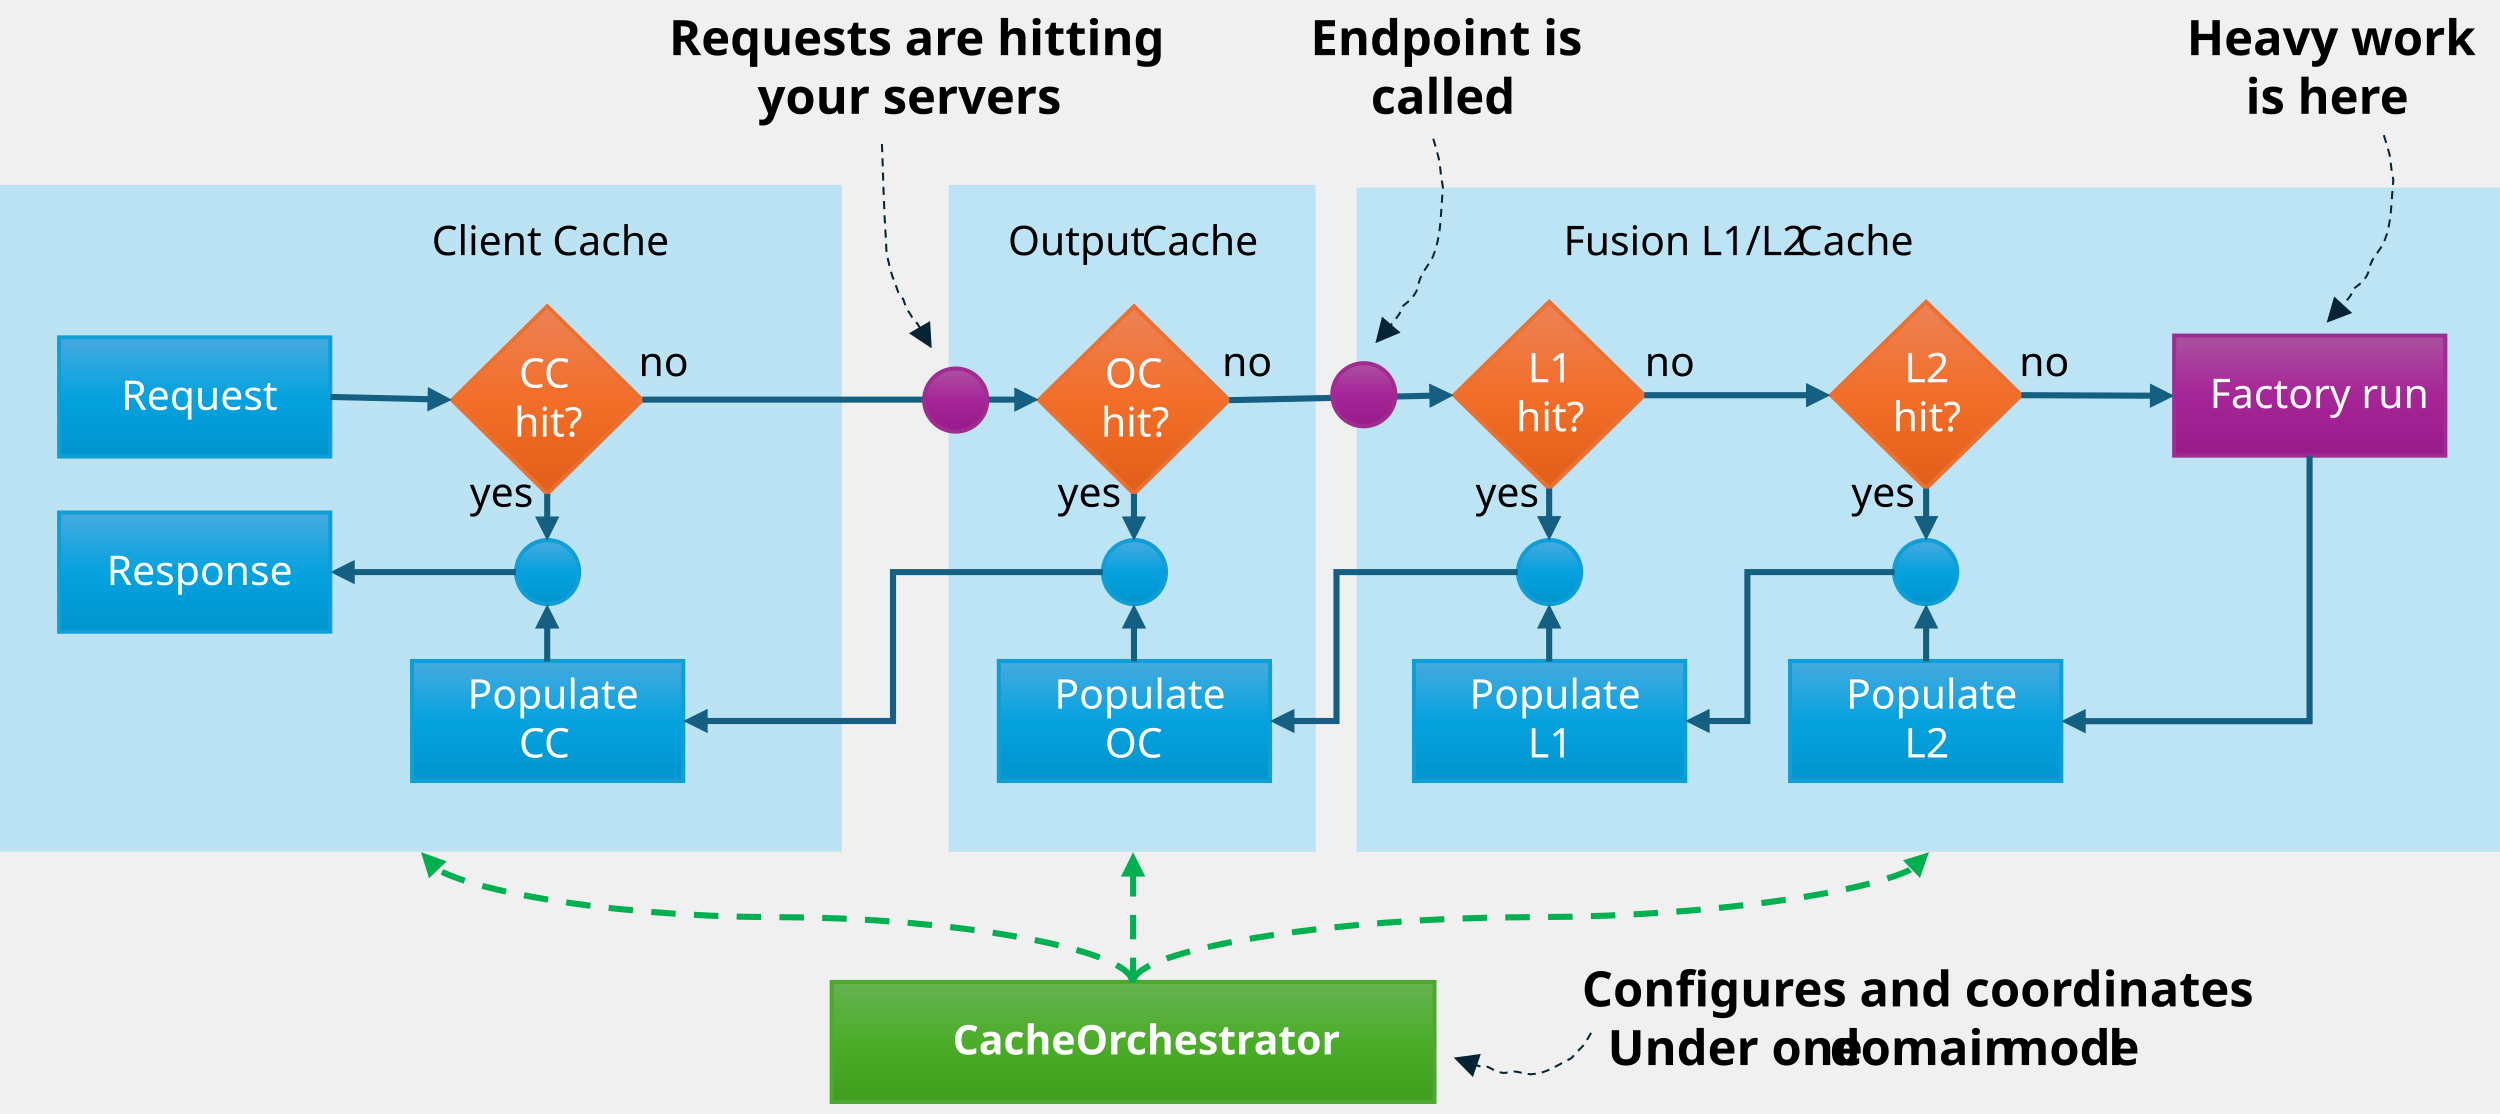
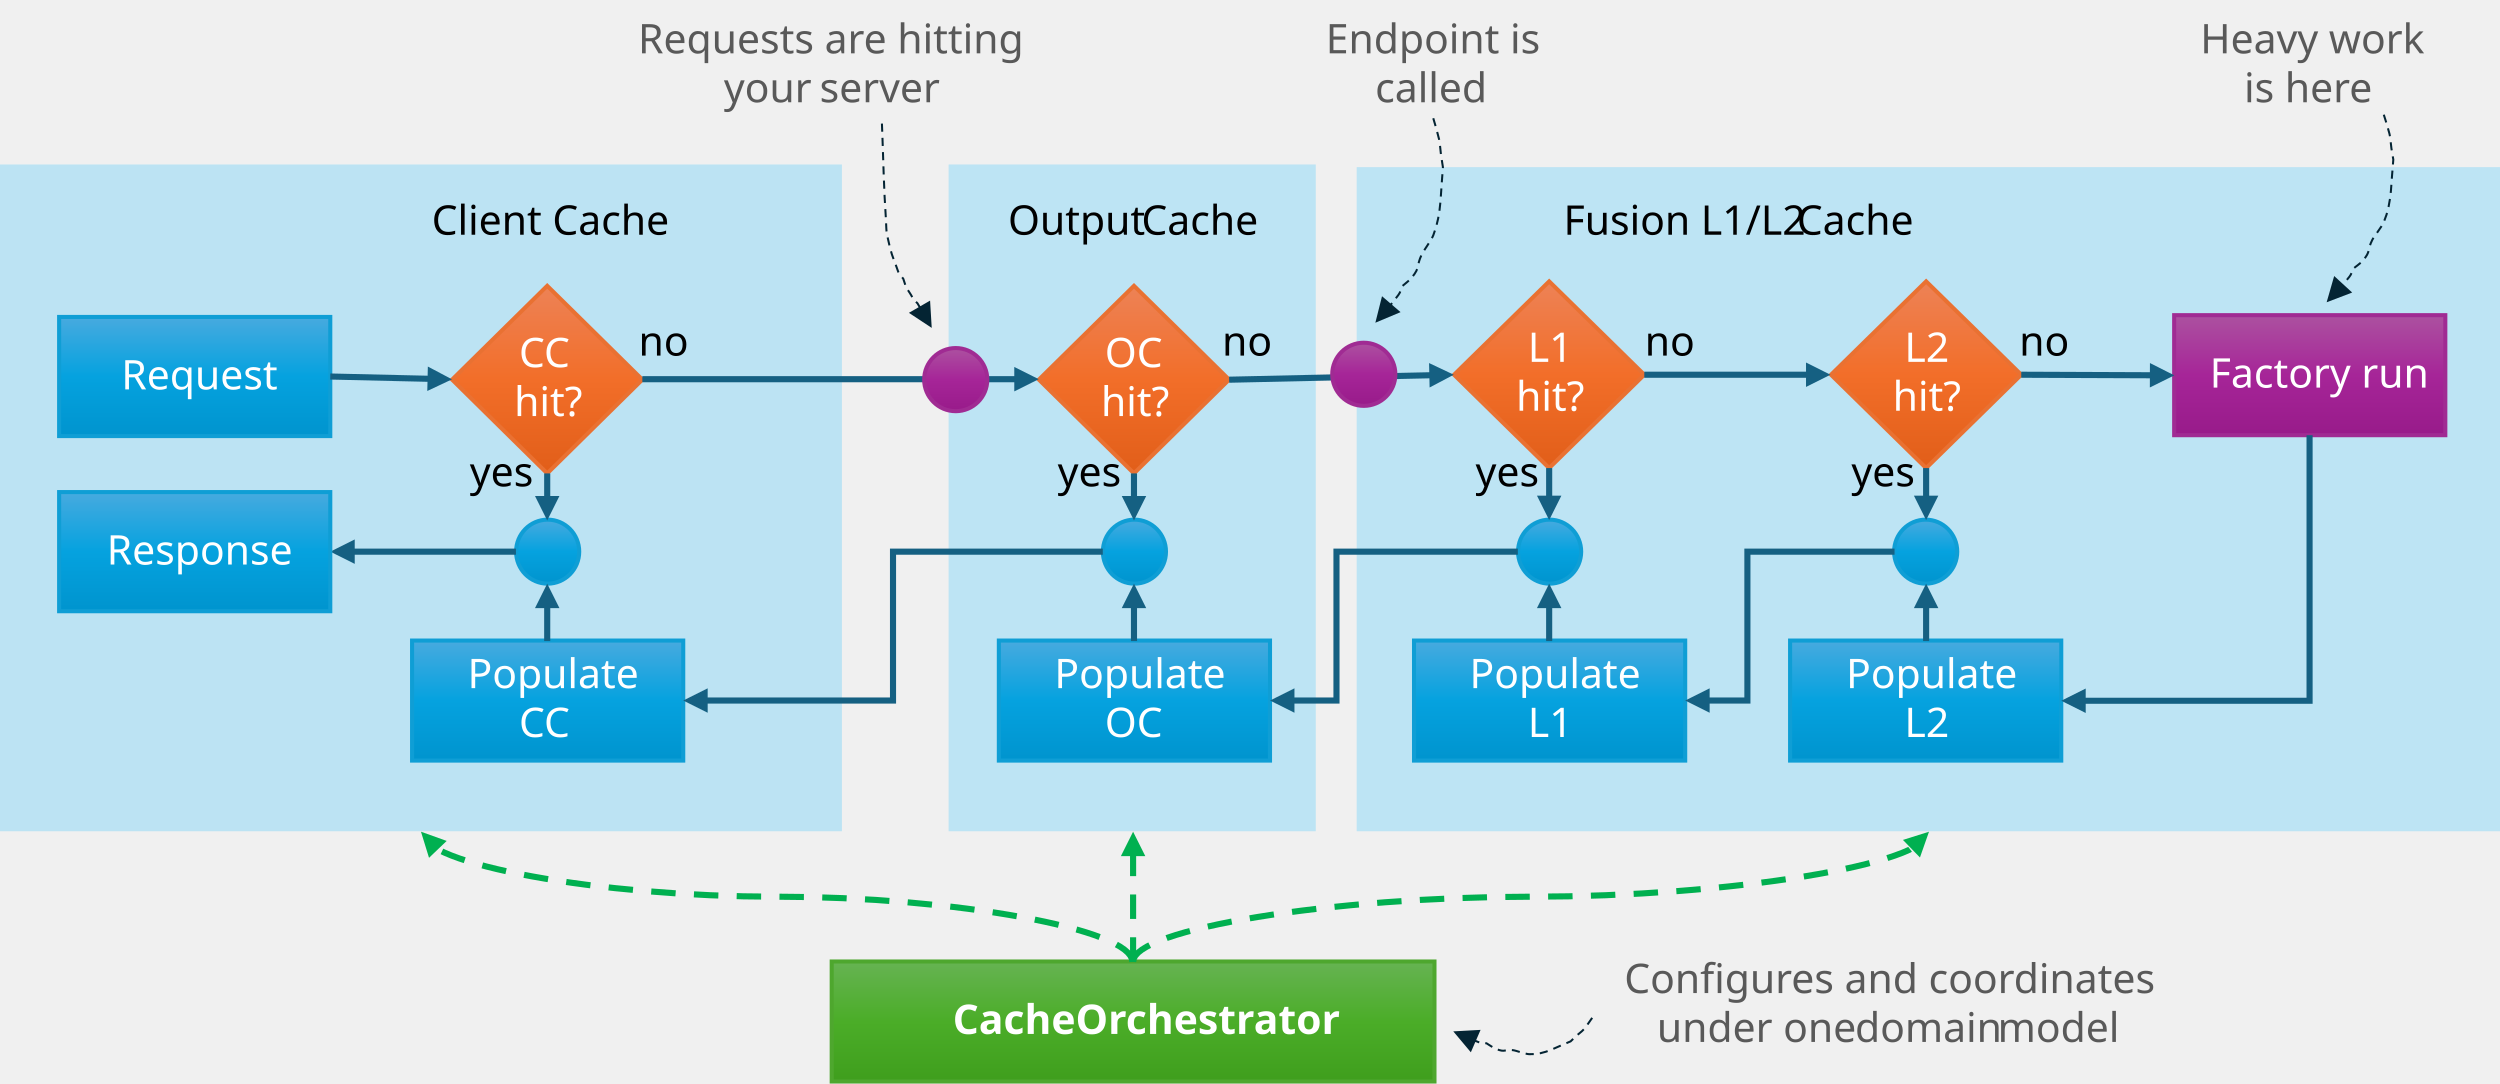
- <svg xmlns="http://www.w3.org/2000/svg" width="2812" height="1253" xml:space="preserve" overflow="hidden">
+ <svg xmlns="http://www.w3.org/2000/svg" width="2812" height="1219" xml:space="preserve" overflow="hidden">
  <defs>
    <linearGradient x1="916" y1="795.5" x2="916" y2="929.5" gradientUnits="userSpaceOnUse" spreadMethod="reflect" id="fill0">
      <stop offset="0" stop-color="#47AADF" />
      <stop offset="0.5" stop-color="#05A2DF" />
      <stop offset="1" stop-color="#0094CE" />
    </linearGradient>
    <linearGradient x1="1312.5" y1="760.5" x2="1312.5" y2="971.5" gradientUnits="userSpaceOnUse" spreadMethod="reflect" id="fill1">
      <stop offset="0" stop-color="#ED8256" />
      <stop offset="0.5" stop-color="#F26E29" />
      <stop offset="1" stop-color="#E15E19" />
    </linearGradient>
    <linearGradient x1="1972.5" y1="760.5" x2="1972.5" y2="971.5" gradientUnits="userSpaceOnUse" spreadMethod="reflect" id="fill2">
      <stop offset="0" stop-color="#ED8256" />
      <stop offset="0.5" stop-color="#F26E29" />
      <stop offset="1" stop-color="#E15E19" />
    </linearGradient>
    <linearGradient x1="2439.5" y1="755.5" x2="2439.5" y2="965.5" gradientUnits="userSpaceOnUse" spreadMethod="reflect" id="fill3">
      <stop offset="0" stop-color="#ED8256" />
      <stop offset="0.5" stop-color="#F26E29" />
      <stop offset="1" stop-color="#E15E19" />
    </linearGradient>
    <linearGradient x1="1313" y1="1159.5" x2="1313" y2="1294.5" gradientUnits="userSpaceOnUse" spreadMethod="reflect" id="fill4">
      <stop offset="0" stop-color="#47AADF" />
      <stop offset="0.5" stop-color="#05A2DF" />
      <stop offset="1" stop-color="#0094CE" />
    </linearGradient>
    <linearGradient x1="1313" y1="1023.5" x2="1313" y2="1095.5" gradientUnits="userSpaceOnUse" spreadMethod="reflect" id="fill5">
      <stop offset="0" stop-color="#47AADF" />
      <stop offset="0.5" stop-color="#05A2DF" />
      <stop offset="1" stop-color="#0094CE" />
    </linearGradient>
    <linearGradient x1="1973" y1="1023.5" x2="1973" y2="1095.5" gradientUnits="userSpaceOnUse" spreadMethod="reflect" id="fill6">
      <stop offset="0" stop-color="#47AADF" />
      <stop offset="0.5" stop-color="#05A2DF" />
      <stop offset="1" stop-color="#0094CE" />
    </linearGradient>
    <linearGradient x1="1973" y1="1159.5" x2="1973" y2="1294.5" gradientUnits="userSpaceOnUse" spreadMethod="reflect" id="fill7">
      <stop offset="0" stop-color="#47AADF" />
      <stop offset="0.5" stop-color="#05A2DF" />
      <stop offset="1" stop-color="#0094CE" />
    </linearGradient>
    <linearGradient x1="2440" y1="1023.5" x2="2440" y2="1095.5" gradientUnits="userSpaceOnUse" spreadMethod="reflect" id="fill8">
      <stop offset="0" stop-color="#47AADF" />
      <stop offset="0.5" stop-color="#05A2DF" />
      <stop offset="1" stop-color="#0094CE" />
    </linearGradient>
    <linearGradient x1="2440" y1="1159.5" x2="2440" y2="1294.5" gradientUnits="userSpaceOnUse" spreadMethod="reflect" id="fill9">
      <stop offset="0" stop-color="#47AADF" />
      <stop offset="0.5" stop-color="#05A2DF" />
      <stop offset="1" stop-color="#0094CE" />
    </linearGradient>
    <linearGradient x1="2863.5" y1="755.5" x2="2863.5" y2="965.5" gradientUnits="userSpaceOnUse" spreadMethod="reflect" id="fill10">
      <stop offset="0" stop-color="#ED8256" />
      <stop offset="0.5" stop-color="#F26E29" />
      <stop offset="1" stop-color="#E15E19" />
    </linearGradient>
    <linearGradient x1="3295" y1="793.5" x2="3295" y2="928.5" gradientUnits="userSpaceOnUse" spreadMethod="reflect" id="fill11">
      <stop offset="0" stop-color="#AC51A0" />
      <stop offset="0.5" stop-color="#A62598" />
      <stop offset="1" stop-color="#981B8A" />
    </linearGradient>
    <linearGradient x1="2863" y1="1023.5" x2="2863" y2="1095.5" gradientUnits="userSpaceOnUse" spreadMethod="reflect" id="fill12">
      <stop offset="0" stop-color="#47AADF" />
      <stop offset="0.5" stop-color="#05A2DF" />
      <stop offset="1" stop-color="#0094CE" />
    </linearGradient>
    <linearGradient x1="2863" y1="1159.5" x2="2863" y2="1294.5" gradientUnits="userSpaceOnUse" spreadMethod="reflect" id="fill13">
      <stop offset="0" stop-color="#47AADF" />
      <stop offset="0.5" stop-color="#05A2DF" />
      <stop offset="1" stop-color="#0094CE" />
    </linearGradient>
    <linearGradient x1="916" y1="992.5" x2="916" y2="1126.5" gradientUnits="userSpaceOnUse" spreadMethod="reflect" id="fill14">
      <stop offset="0" stop-color="#47AADF" />
      <stop offset="0.5" stop-color="#05A2DF" />
      <stop offset="1" stop-color="#0094CE" />
    </linearGradient>
    <linearGradient x1="1772" y1="830.5" x2="1772" y2="901.5" gradientUnits="userSpaceOnUse" spreadMethod="reflect" id="fill15">
      <stop offset="0" stop-color="#AC51A0" />
      <stop offset="0.5" stop-color="#A62598" />
      <stop offset="1" stop-color="#981B8A" />
    </linearGradient>
    <linearGradient x1="2231" y1="824.5" x2="2231" y2="895.5" gradientUnits="userSpaceOnUse" spreadMethod="reflect" id="fill16">
      <stop offset="0" stop-color="#AC51A0" />
      <stop offset="0.5" stop-color="#A62598" />
      <stop offset="1" stop-color="#981B8A" />
    </linearGradient>
    <linearGradient x1="1971.5" y1="1520.5" x2="1971.5" y2="1655.5" gradientUnits="userSpaceOnUse" spreadMethod="reflect" id="fill17">
      <stop offset="0" stop-color="#66B352" />
      <stop offset="0.5" stop-color="#4BAD28" />
      <stop offset="1" stop-color="#3F9E1D" />
    </linearGradient>
  </defs>
-   <g transform="translate(-697 -416)">
+   <g transform="translate(-697 -439)">
    <rect x="2223" y="627" width="1286" height="747" fill="#89D8F7" fill-opacity="0.502" />
    <rect x="1764" y="624" width="413" height="750" fill="#89D8F7" fill-opacity="0.502" />
    <rect x="697" y="624" width="947" height="750" fill="#89D8F7" fill-opacity="0.498" />
    <rect x="763.5" y="795.5" width="305" height="134" stroke="#0F9ED5" stroke-width="4.583" stroke-miterlimit="8" fill="url(#fill0)" />
    <text fill="#FFFFFF" font-family="Aptos,Aptos_MSFontService,sans-serif" font-weight="400" font-size="46" transform="matrix(1 0 0 1 833.445 877)">Request</text>
    <path d="M1205.5 866 1312.5 760.5 1419.5 866 1312.5 971.5Z" stroke="#E97132" stroke-width="4.583" stroke-miterlimit="8" fill="url(#fill1)" fill-rule="evenodd" />
    <path d="M1068.58 859.063 1182.58 861.704 1182.42 868.577 1068.42 865.937ZM1178.24 851.288 1205.41 865.671 1177.6 878.781Z" fill="#156082" />
    <text font-family="Aptos,Aptos_MSFontService,sans-serif" font-weight="400" font-size="46" transform="matrix(1 0 0 1 1225.41 986)">yes</text>
    <text fill="#FFFFFF" font-family="Aptos,Aptos_MSFontService,sans-serif" font-weight="400" font-size="46" transform="matrix(1 0 0 1 1280.74 852)">CC</text>
    <text fill="#FFFFFF" font-family="Aptos,Aptos_MSFontService,sans-serif" font-weight="400" font-size="46" transform="matrix(1 0 0 1 1275.31 907)">hit?</text>
    <path d="M1865.5 866 1972.5 760.5 2079.5 866 1972.5 971.5Z" stroke="#E97132" stroke-width="4.583" stroke-miterlimit="8" fill="url(#fill2)" fill-rule="evenodd" />
    <text fill="#FFFFFF" font-family="Aptos,Aptos_MSFontService,sans-serif" font-weight="400" font-size="46" transform="matrix(1 0 0 1 1939.67 852)">OC</text>
    <text fill="#FFFFFF" font-family="Aptos,Aptos_MSFontService,sans-serif" font-weight="400" font-size="46" transform="matrix(1 0 0 1 1935.38 907)">hit?</text>
    <path d="M1419.5 862.063 1842.45 862.063 1842.45 868.938 1419.5 868.938ZM1837.86 851.75 1865.36 865.5 1837.86 879.25Z" fill="#156082" />
    <path d="M2332.5 860.5 2439.5 755.5 2546.5 860.5 2439.5 965.5Z" stroke="#E97132" stroke-width="4.583" stroke-miterlimit="8" fill="url(#fill3)" fill-rule="evenodd" />
    <text fill="#FFFFFF" font-family="Aptos,Aptos_MSFontService,sans-serif" font-weight="400" font-size="46" transform="matrix(1 0 0 1 2415.48 846)">L1</text>
    <text fill="#FFFFFF" font-family="Aptos,Aptos_MSFontService,sans-serif" font-weight="400" font-size="46" transform="matrix(1 0 0 1 2402.3 901)">hit?</text>
    <path d="M0.076-3.437 229.874 1.653 229.722 8.527-0.076 3.437ZM225.52-8.758 252.709 5.597 224.911 18.735Z" fill="#156082" transform="matrix(1 0 0 -1 2079.5 866.097)" />
    <rect x="1160.5" y="1159.5" width="305" height="135" stroke="#0F9ED5" stroke-width="4.583" stroke-miterlimit="8" fill="url(#fill4)" />
    <text fill="#FFFFFF" font-family="Aptos,Aptos_MSFontService,sans-serif" font-weight="400" font-size="46" transform="matrix(1 0 0 1 1222.89 1213)">Populate </text>
    <text fill="#FFFFFF" font-family="Aptos,Aptos_MSFontService,sans-serif" font-weight="400" font-size="46" transform="matrix(1 0 0 1 1280.75 1268)">CC</text>
    <path d="M1277.5 1059.5C1277.5 1039.62 1293.39 1023.5 1313 1023.5 1332.61 1023.5 1348.5 1039.62 1348.5 1059.5 1348.5 1079.38 1332.61 1095.5 1313 1095.5 1293.39 1095.5 1277.5 1079.38 1277.5 1059.5Z" stroke="#0F9ED5" stroke-width="4.583" stroke-miterlimit="8" fill="url(#fill5)" fill-rule="evenodd" />
    <path d="M1315.94 971.5 1315.94 1001.48 1309.06 1001.48 1309.06 971.5ZM1326.25 996.897 1312.5 1024.4 1298.75 996.897Z" fill="#156082" />
    <path d="M1277.35 1062.94 1091.42 1062.94 1091.42 1056.06 1277.35 1056.06ZM1096 1073.25 1068.5 1059.5 1096 1045.75Z" fill="#156082" />
    <path d="M3.438-1.92029e-05 3.438 41.686-3.437 41.686-3.438 1.92029e-05ZM13.75 37.103 0 64.603-13.75 37.103Z" fill="#156082" transform="matrix(1 0 0 -1 1312.5 1160.1)" />
    <path d="M1937.5 1059.5C1937.5 1039.62 1953.39 1023.5 1973 1023.5 1992.61 1023.5 2008.5 1039.62 2008.5 1059.5 2008.5 1079.38 1992.61 1095.5 1973 1095.5 1953.39 1095.5 1937.5 1079.38 1937.5 1059.5Z" stroke="#0F9ED5" stroke-width="4.583" stroke-miterlimit="8" fill="url(#fill6)" fill-rule="evenodd" />
    <path d="M0-3.438 239.405-3.438 239.405 167.458 235.967 164.021 449.018 164.021 449.018 170.896 232.53 170.896 232.53 0 235.967 3.438 0 3.438ZM444.435 153.708 471.935 167.458 444.435 181.208Z" fill="#156082" transform="matrix(-1 1.22465e-16 1.22465e-16 1 1937.43 1059.5)" />
    <path d="M1975.94 971.5 1975.94 1001.48 1969.06 1001.48 1969.06 971.5ZM1986.25 996.897 1972.5 1024.4 1958.75 996.897Z" fill="#156082" />
    <rect x="1820.5" y="1159.5" width="305" height="135" stroke="#0F9ED5" stroke-width="4.583" stroke-miterlimit="8" fill="url(#fill7)" />
    <text fill="#FFFFFF" font-family="Aptos,Aptos_MSFontService,sans-serif" font-weight="400" font-size="46" transform="matrix(1 0 0 1 1882.96 1213)">Populate </text>
    <text fill="#FFFFFF" font-family="Aptos,Aptos_MSFontService,sans-serif" font-weight="400" font-size="46" transform="matrix(1 0 0 1 1939.68 1268)">OC</text>
    <path d="M3.438-1.92028e-05 3.438 41.687-3.437 41.687-3.438 1.92028e-05ZM13.75 37.103 0 64.603-13.75 37.103Z" fill="#156082" transform="matrix(1 0 0 -1 1972.5 1160.1)" />
    <path d="M2404.5 1059.5C2404.5 1039.62 2420.39 1023.5 2440 1023.5 2459.61 1023.5 2475.5 1039.62 2475.5 1059.5 2475.5 1079.38 2459.61 1095.5 2440 1095.5 2420.39 1095.5 2404.5 1079.38 2404.5 1059.5Z" stroke="#0F9ED5" stroke-width="4.583" stroke-miterlimit="8" fill="url(#fill8)" fill-rule="evenodd" />
    <path d="M2442.94 965.5 2442.94 1001.08 2436.06 1001.08 2436.06 965.5ZM2453.25 996.494 2439.5 1023.99 2425.75 996.494Z" fill="#156082" />
    <rect x="2287.5" y="1159.5" width="305" height="135" stroke="#0F9ED5" stroke-width="4.583" stroke-miterlimit="8" fill="url(#fill9)" />
    <text fill="#FFFFFF" font-family="Aptos,Aptos_MSFontService,sans-serif" font-weight="400" font-size="46" transform="matrix(1 0 0 1 2349.88 1213)">Populate</text>
    <text fill="#FFFFFF" font-family="Aptos,Aptos_MSFontService,sans-serif" font-weight="400" font-size="46" transform="matrix(1 0 0 1 2415.49 1268)">L1</text>
    <path d="M3.438-1.92027e-05 3.438 41.687-3.437 41.687-3.438 1.92027e-05ZM13.75 37.104 0 64.604-13.75 37.104Z" fill="#156082" transform="matrix(1 0 0 -1 2439.5 1160.1)" />
    <path d="M0-3.438 207.452-3.438 207.452 167.458 204.015 164.021 255.864 164.021 255.864 170.896 200.577 170.896 200.577 0 204.015 3.438 0 3.438ZM251.281 153.708 278.781 167.458 251.281 181.208Z" fill="#156082" transform="matrix(-1 1.22465e-16 1.22465e-16 1 2404.28 1059.5)" />
    <path d="M2756.5 860.5 2863.5 755.5 2970.5 860.5 2863.5 965.5Z" stroke="#E97132" stroke-width="4.583" stroke-miterlimit="8" fill="url(#fill10)" fill-rule="evenodd" />
    <text fill="#FFFFFF" font-family="Aptos,Aptos_MSFontService,sans-serif" font-weight="400" font-size="46" transform="matrix(1 0 0 1 2839.08 846)">L2</text>
    <text fill="#FFFFFF" font-family="Aptos,Aptos_MSFontService,sans-serif" font-weight="400" font-size="46" transform="matrix(1 0 0 1 2825.91 901)">hit?</text>
    <path d="M2546.5 857.062 2732.98 857.063 2732.98 863.938 2546.5 863.937ZM2728.4 846.75 2755.9 860.5 2728.4 874.25Z" fill="#156082" />
    <rect x="3142.5" y="793.5" width="305" height="135" stroke="#A02B93" stroke-width="4.583" stroke-miterlimit="8" fill="url(#fill11)" />
    <text fill="#FFFFFF" font-family="Aptos,Aptos_MSFontService,sans-serif" font-weight="400" font-size="46" transform="matrix(1 0 0 1 3182.46 875)">Factory run</text>
    <path d="M2827.5 1059.5C2827.5 1039.62 2843.39 1023.5 2863 1023.5 2882.61 1023.5 2898.5 1039.62 2898.5 1059.5 2898.5 1079.38 2882.61 1095.5 2863 1095.5 2843.39 1095.5 2827.5 1079.38 2827.5 1059.5Z" stroke="#0F9ED5" stroke-width="4.583" stroke-miterlimit="8" fill="url(#fill12)" fill-rule="evenodd" />
    <rect x="2710.5" y="1159.5" width="305" height="135" stroke="#0F9ED5" stroke-width="4.583" stroke-miterlimit="8" fill="url(#fill13)" />
    <text fill="#FFFFFF" font-family="Aptos,Aptos_MSFontService,sans-serif" font-weight="400" font-size="46" transform="matrix(1 0 0 1 2773.49 1213)">Populate</text>
    <text fill="#FFFFFF" font-family="Aptos,Aptos_MSFontService,sans-serif" font-weight="400" font-size="46" transform="matrix(1 0 0 1 2839.1 1268)">L2</text>
    <path d="M3.438-1.92027e-05 3.438 41.687-3.437 41.687-3.438 1.92027e-05ZM13.75 37.104 0 64.604-13.75 37.104Z" fill="#156082" transform="matrix(1 0 0 -1 2863.5 1160.1)" />
    <path d="M2866.94 965.5 2866.94 1001.08 2860.06 1001.08 2860.06 965.5ZM2877.25 996.494 2863.5 1023.99 2849.75 996.494Z" fill="#156082" />
    <path d="M2970.51 857.062 3119.79 857.671 3119.77 864.546 2970.49 863.937ZM3115.25 847.34 3142.7 861.201 3115.14 874.839Z" fill="#156082" />
    <path d="M0-3.438 168.933-3.438 168.933 167.458 165.496 164.021 212.551 164.021 212.551 170.896 162.058 170.896 162.058 0 165.496 3.438 0 3.438ZM207.967 153.708 235.467 167.458 207.967 181.208Z" fill="#156082" transform="matrix(-1 1.22465e-16 1.22465e-16 1 2827.97 1059.5)" />
    <path d="M3298.24 928.5 3298.24 1230.65 3038.42 1230.65 3038.42 1223.78 3294.8 1223.78 3291.37 1227.21 3291.37 928.5ZM3043 1240.96 3015.5 1227.21 3043 1213.46Z" fill="#156082" />
    <text font-family="Aptos,Aptos_MSFontService,sans-serif" font-weight="400" font-size="46" transform="matrix(1 0 0 1 1886.66 986)">yes</text>
    <text font-family="Aptos,Aptos_MSFontService,sans-serif" font-weight="400" font-size="46" transform="matrix(1 0 0 1 2356.69 986)">yes</text>
    <text font-family="Aptos,Aptos_MSFontService,sans-serif" font-weight="400" font-size="46" transform="matrix(1 0 0 1 2779.43 986)">yes</text>
    <text font-family="Aptos,Aptos_MSFontService,sans-serif" font-weight="400" font-size="46" transform="matrix(1 0 0 1 1415.23 839)">no</text>
    <text font-family="Aptos,Aptos_MSFontService,sans-serif" font-weight="400" font-size="46" transform="matrix(1 0 0 1 2071.59 839)">no</text>
    <text font-family="Aptos,Aptos_MSFontService,sans-serif" font-weight="400" font-size="46" transform="matrix(1 0 0 1 2547.03 839)">no</text>
    <text font-family="Aptos,Aptos_MSFontService,sans-serif" font-weight="400" font-size="46" transform="matrix(1 0 0 1 2968.22 839)">no</text>
    <rect x="763.5" y="992.5" width="305" height="134" stroke="#0F9ED5" stroke-width="4.583" stroke-miterlimit="8" fill="url(#fill14)" />
    <text fill="#FFFFFF" font-family="Aptos,Aptos_MSFontService,sans-serif" font-weight="400" font-size="46" transform="matrix(1 0 0 1 817.015 1074)">Response</text>
    <path d="M1736.5 866C1736.5 846.394 1752.39 830.5 1772 830.5 1791.61 830.5 1807.5 846.394 1807.5 866 1807.5 885.606 1791.61 901.5 1772 901.5 1752.39 901.5 1736.5 885.606 1736.5 866Z" stroke="#A02B93" stroke-width="4.583" stroke-miterlimit="8" fill="url(#fill15)" fill-rule="evenodd" />
-     <text font-family="Bradley Hand ITC,Bradley Hand ITC_MSFontService,sans-serif" font-weight="700" font-size="55" transform="matrix(1 0 0 1 2171.03 478)">Endpoint is</text>
-     <text font-family="Bradley Hand ITC,Bradley Hand ITC_MSFontService,sans-serif" font-weight="700" font-size="55" transform="matrix(1 0 0 1 2238.93 544)">called</text>
-     <text font-family="Bradley Hand ITC,Bradley Hand ITC_MSFontService,sans-serif" font-weight="700" font-size="55" transform="matrix(1 0 0 1 3156.68 478)">Heavy work</text>
-     <text font-family="Bradley Hand ITC,Bradley Hand ITC_MSFontService,sans-serif" font-weight="700" font-size="55" transform="matrix(1 0 0 1 3222.86 544)">is here</text>
+     <text fill="#595959" font-family="Comic Sans MS,Comic Sans MS_MSFontService,sans-serif" font-weight="400" font-size="46" transform="matrix(1 0 0 1 2188.22 499)">Endpoint is</text>
+     <text fill="#595959" font-family="Comic Sans MS,Comic Sans MS_MSFontService,sans-serif" font-weight="400" font-size="46" transform="matrix(1 0 0 1 2243.79 554)">called</text>
+     <text fill="#595959" font-family="Comic Sans MS,Comic Sans MS_MSFontService,sans-serif" font-weight="400" font-size="46" transform="matrix(1 0 0 1 3171.86 499)">Heavy work</text>
+     <text fill="#595959" font-family="Comic Sans MS,Comic Sans MS_MSFontService,sans-serif" font-weight="400" font-size="46" transform="matrix(1 0 0 1 3221.13 554)">is here</text>
    <path d="M1690.14 577.958 1690.48 587.119 1688.19 587.202 1687.85 578.042ZM1690.73 593.989 1691.06 603.15 1688.77 603.233 1688.44 594.073ZM1691.29 610.025 1691.59 619.187 1689.3 619.262 1689 610.1ZM1691.82 626.058 1692.03 632.544 1692.03 632.536 1692.14 635.211 1689.85 635.303 1689.74 632.623 1689.53 626.133ZM1692.41 642.08 1692.78 651.24 1690.49 651.331 1690.12 642.172ZM1693.06 658.109 1693.12 659.813 1693.12 659.792 1693.56 667.241 1691.27 667.374 1690.83 659.915 1690.77 658.201ZM1693.96 674.104 1694.49 683.255 1692.21 683.389 1691.67 674.238ZM1694.84 690.142 1695.04 695.099 1695.03 695.072 1695.29 699.079 1695.28 698.988 1695.31 699.177 1693.04 699.504 1693.01 699.27 1692.75 695.204 1692.55 690.233ZM1696.52 705.842 1698.57 714.777 1696.34 715.289 1694.29 706.355ZM1700.31 721.357 1701.32 724.836 1701.3 724.774 1703.16 729.998 1701 730.763 1699.13 725.509 1698.11 721.997ZM1705.56 736.414 1705.84 737.142 1706.57 739.157 1707.15 740.795 1707.99 743.169 1707.97 743.131 1708.58 744.699 1708.53 744.576 1708.68 744.868 1706.66 745.95 1706.48 745.598 1705.83 743.947 1704.99 741.555 1704.99 741.559 1704.41 739.927 1704.42 739.937 1703.69 737.932 1703.69 737.943 1703.42 737.22ZM1712.62 750.231 1714.02 751.989 1714.96 754.797 1715.64 756.891 1716.17 758.53 1716.3 758.968 1714.12 759.661 1713.98 759.228 1713.46 757.593 1713.46 757.599 1712.78 755.511 1712.78 755.518 1711.91 752.906 1712.1 753.257 1710.83 751.658ZM1719.21 764.761 1719.65 765.414 1720.57 766.8 1721.72 768.59 1723.15 770.897 1724.04 772.73 1721.99 773.738 1721.11 771.956 1721.17 772.056 1719.77 769.805 1719.78 769.818 1718.65 768.043 1718.66 768.058 1717.75 766.687 1717.76 766.703 1717.32 766.059ZM1728.1 777.687 1729.91 779.47 1733.4 785.458 1731.42 786.612 1728.01 780.756 1728.2 780.996 1726.49 779.321ZM1743.16 777.125 1745 807.816 1719.34 790.876Z" fill="#042433" />
    <path d="M3379.38 567.656 3382.13 576.399 3379.95 577.087 3377.19 568.344ZM3384.06 583.036 3385.83 589.384 3386.31 592.023 3384.06 592.433 3383.59 589.846 3383.61 589.949 3381.85 583.653ZM3387.22 598.913 3388 605.743 3387.99 605.68 3388.37 607.941 3386.11 608.324 3385.72 606.032 3384.95 599.17ZM3389.52 614.719 3390.15 618.444 3389.7 624.099 3387.42 623.918 3387.86 618.405 3387.87 618.687 3387.26 615.102ZM3389.16 630.953 3388.77 635.861 3388.77 635.854 3388.46 640.086 3386.17 639.918 3386.48 635.683 3386.87 630.771ZM3387.95 646.942 3387.45 653.811 3387.17 656.126 3384.9 655.854 3385.17 653.565 3385.16 653.617 3385.67 646.774ZM3386.34 663.016 3384.78 671.856 3384.71 672.125 3382.49 671.551 3382.55 671.325 3382.53 671.412 3384.09 662.616ZM3382.99 678.781 3382.49 680.691 3379.98 687.551 3377.82 686.761 3380.32 679.955 3380.29 680.063 3380.77 678.207ZM3376.79 693.872 3376.53 694.308 3372.69 699.928 3371.58 701.506 3369.71 700.184 3370.81 698.614 3370.8 698.629 3374.62 693.042 3374.58 693.092 3374.83 692.681ZM3367.68 707.131 3367.44 707.487 3367.48 707.43 3366.42 709.245 3366.47 709.143 3364.6 713.218 3364.65 713.118 3363.94 715.153 3361.77 714.4 3362.5 712.314 3364.41 708.138 3365.52 706.244 3365.77 705.86ZM3362.19 721.744 3361.64 723.577 3360.46 726.162 3358.53 729.174 3357.73 730.171 3355.94 728.739 3356.7 727.79 3356.63 727.888 3358.48 724.995 3358.41 725.137 3359.52 722.697 3359.46 722.844 3359.99 721.087ZM3352.99 735.454 3350.3 737.676 3345.79 741.183 3344.39 739.375 3348.88 735.877 3348.85 735.898 3351.53 733.687ZM3342.97 746.692 3342.11 748.587 3340.64 750.824 3337.66 754.466 3335.89 753.015 3338.83 749.42 3338.76 749.517 3340.14 747.404 3340.06 747.556 3340.89 745.74ZM3333.17 759.737 3330.36 762.887 3328.65 761.36 3331.46 758.21ZM3342.73 768.051 3314 779 3322.48 749.446Z" fill="#042433" />
    <text font-family="Aptos,Aptos_MSFontService,sans-serif" font-weight="400" font-size="46" transform="matrix(1 0 0 1 1182.59 703)">Client Cache</text>
    <text font-family="Aptos,Aptos_MSFontService,sans-serif" font-weight="400" font-size="46" transform="matrix(1 0 0 1 1830.8 703)">Output</text>
    <text font-family="Aptos,Aptos_MSFontService,sans-serif" font-weight="400" font-size="46" transform="matrix(1 0 0 1 1980.9 703)">Cache</text>
    <text font-family="Aptos,Aptos_MSFontService,sans-serif" font-weight="400" font-size="46" transform="matrix(1 0 0 1 2455.66 703)">Fusion L1/L2</text>
    <text font-family="Aptos,Aptos_MSFontService,sans-serif" font-weight="400" font-size="46" transform="matrix(1 0 0 1 2718.06 703)">Cache</text>
    <path d="M2195.5 860C2195.5 840.394 2211.39 824.5 2231 824.5 2250.61 824.5 2266.5 840.394 2266.5 860 2266.5 879.606 2250.61 895.5 2231 895.5 2211.39 895.5 2195.5 879.606 2195.5 860Z" stroke="#A02B93" stroke-width="4.583" stroke-miterlimit="8" fill="url(#fill16)" fill-rule="evenodd" />
-     <text font-family="Bradley Hand ITC,Bradley Hand ITC_MSFontService,sans-serif" font-weight="700" font-size="55" transform="matrix(1 0 0 1 1449.46 478)">Requests are hitting</text>
-     <text font-family="Bradley Hand ITC,Bradley Hand ITC_MSFontService,sans-serif" font-weight="700" font-size="55" transform="matrix(1 0 0 1 1549.14 544)">your servers</text>
+     <text fill="#595959" font-family="Comic Sans MS,Comic Sans MS_MSFontService,sans-serif" font-weight="400" font-size="46" transform="matrix(1 0 0 1 1414.67 499)">Requests are hitting</text>
+     <text fill="#595959" font-family="Comic Sans MS,Comic Sans MS_MSFontService,sans-serif" font-weight="400" font-size="46" transform="matrix(1 0 0 1 1511.19 554)">your </text>
+     <text fill="#595959" font-family="Comic Sans MS,Comic Sans MS_MSFontService,sans-serif" font-weight="400" font-size="46" transform="matrix(1 0 0 1 1618.9 554)">server</text>
    <path d="M2310.24 571.678 2312.82 580.475 2310.62 581.119 2308.04 572.322ZM2314.65 587.138 2316.78 595.35 2316.91 596.121 2314.65 596.503 2314.53 595.781 2314.55 595.878 2312.43 587.714ZM2317.89 602.987 2318.04 604.29 2318.86 612.111 2316.58 612.351 2315.76 604.533 2315.76 604.542 2315.61 603.244ZM2319.87 618.851 2321.15 626.995 2321.06 628.178 2318.78 628.009 2318.86 626.958 2318.87 627.221 2317.6 619.208ZM2320.56 635.035 2319.88 644.176 2317.6 644.007 2318.27 634.866ZM2319.4 651.028 2318.78 660.174 2316.49 660.017 2317.12 650.872ZM2318.24 667.075 2317.32 675.385 2317.18 676.24 2314.92 675.867 2315.05 675.042 2315.05 675.103 2315.96 666.822ZM2316.06 683.023 2315.71 685.169 2314.06 692.048 2311.83 691.513 2313.47 684.674 2313.45 684.756 2313.8 682.651ZM2312.05 698.729 2310.21 704.14 2308.99 706.717 2308.59 707.425 2306.6 706.298 2306.98 705.627 2306.94 705.702 2308.11 703.221 2308.06 703.339 2309.88 697.989ZM2304.99 713.345 2303.48 715.717 2299.98 721.047 2298.07 719.79 2301.56 714.467 2301.55 714.482 2303.05 712.118ZM2296.71 726.849 2295.28 730.224 2295.31 730.128 2294.18 733.647 2294.2 733.56 2293.78 735.311 2291.55 734.78 2291.98 732.984 2293.15 729.374 2294.61 725.952ZM2292.01 742.14 2291.08 744.325 2289.13 747.595 2287.19 750.213 2285.35 748.845 2287.26 746.275 2287.19 746.373 2289.07 743.22 2289 743.358 2289.9 741.245ZM2282.39 755.438 2280.81 756.848 2275.38 761.392 2273.91 759.635 2279.32 755.101 2279.3 755.123 2280.87 753.725ZM2273.11 767.288 2272.48 768.768 2271.01 771.193 2267.98 775.178 2266.15 773.791 2269.14 769.854 2269.08 769.951 2270.48 767.647 2270.41 767.795 2271 766.393ZM2263.7 780.615 2259.82 785.343 2258.05 783.888 2261.93 779.16ZM2272.35 790.097 2244 802 2251.49 772.18Z" fill="#042433" />
    <rect x="1632.5" y="1520.5" width="678" height="135" stroke="#4EA72E" stroke-width="4.583" stroke-miterlimit="8" fill="url(#fill17)" />
    <text fill="#FFFFFF" font-family="Aptos,Aptos_MSFontService,sans-serif" font-weight="700" font-size="46" transform="matrix(1 0 0 1 1768.64 1602)">CacheOrchestrator</text>
-     <text font-family="Bradley Hand ITC,Bradley Hand ITC_MSFontService,sans-serif" font-weight="700" font-size="55" transform="matrix(1 0 0 1 2476.29 1548)">Configures and coordinates</text>
-     <text font-family="Bradley Hand ITC,Bradley Hand ITC_MSFontService,sans-serif" font-weight="700" font-size="55" transform="matrix(1 0 0 1 2505.23 1614)">Under one</text>
-     <text font-family="Bradley Hand ITC,Bradley Hand ITC_MSFontService,sans-serif" font-weight="700" font-size="55" transform="matrix(1 0 0 1 2755.02 1614)">domain</text>
-     <text font-family="Bradley Hand ITC,Bradley Hand ITC_MSFontService,sans-serif" font-weight="700" font-size="55" transform="matrix(1 0 0 1 2948.1 1614)">mode</text>
-     <text font-family="Bradley Hand ITC,Bradley Hand ITC_MSFontService,sans-serif" font-weight="700" font-size="55" transform="matrix(1 0 0 1 3068.41 1614)">l</text>
+     <text fill="#595959" font-family="Comic Sans MS,Comic Sans MS_MSFontService,sans-serif" font-weight="400" font-size="46" transform="matrix(1 0 0 1 2524 1556)">Configures and coordinates</text>
+     <text fill="#595959" font-family="Comic Sans MS,Comic Sans MS_MSFontService,sans-serif" font-weight="400" font-size="46" transform="matrix(1 0 0 1 2560.66 1611)">under one</text>
+     <text fill="#595959" font-family="Comic Sans MS,Comic Sans MS_MSFontService,sans-serif" font-weight="400" font-size="46" transform="matrix(1 0 0 1 2783.53 1611)">domain</text>
+     <text fill="#595959" font-family="Comic Sans MS,Comic Sans MS_MSFontService,sans-serif" font-weight="400" font-size="46" transform="matrix(1 0 0 1 2943.94 1611)">model</text>
    <path d="M0.574-3.389 4.507-2.723 8.734-0.603 12.656 2.638 16.358 6.877 19.915 12.068 22.296 16.285 16.309 19.665 14.002 15.578 14.159 15.831 10.8 10.929 11.047 11.247 7.662 7.371 8.061 7.759 4.655 4.945 5.303 5.368 1.884 3.652 2.852 3.969-0.574 3.389ZM30.953 35.589 33.275 41.886 36.434 51.472 39.519 61.848 39.565 62.021 32.928 63.812 32.892 63.682 32.916 63.766 29.858 53.479 29.889 53.576 26.764 44.095 26.804 44.209 24.503 37.967ZM44.759 82.058 45.445 84.84 48.276 97.387 50.69 109.04 43.958 110.435 41.55 98.811 41.562 98.87 38.746 86.386 38.761 86.452 38.084 83.702ZM54.521 129.413 56.167 138.805 58.576 153.751 59.003 156.637 52.202 157.643 51.778 154.78 51.785 154.823 49.383 139.922 49.391 139.968 47.749 130.6ZM61.932 177.095 63.023 185.139 65.048 201.508 65.379 204.456 58.547 205.224 58.218 202.294 58.223 202.333 56.202 186.003 56.208 186.043 55.12 178.018ZM67.578 225.02 70.203 252.394 63.36 253.05 60.735 225.676ZM71.756 273.033 72.924 288.651 73.565 300.543 66.7 300.913 66.061 289.056 66.065 289.127 64.9 273.545ZM74.675 321.138 74.9 325.301 75.669 348.692 68.798 348.918 68.03 325.563 68.033 325.635 67.81 321.508ZM76.201 369.383 76.509 396.882 69.635 396.959 69.327 369.46ZM76.74 417.505 76.964 437.493 76.962 437.418 77.209 444.925 70.338 445.151 70.09 437.607 69.866 417.582ZM77.888 465.539 78.185 474.583 78.182 474.511 79.175 492.936 72.31 493.306 71.315 474.845 71.016 465.765ZM80.332 513.456 82.381 540.88 75.525 541.392 73.476 513.969ZM84.221 561.349 86.123 581.175 86.117 581.119 86.963 588.655 80.131 589.423 79.281 581.859 77.378 562.005ZM89.388 609.098 90.012 614.144 90.007 614.104 92.161 629.994 92.155 629.953 93.089 636.264 86.288 637.271 85.351 630.938 83.191 615.008 82.565 609.942ZM96.247 656.601 96.831 660.225 96.823 660.178 99.339 674.53 99.33 674.48 101.062 683.575 94.309 684.862 92.571 675.742 90.047 661.342 89.46 657.695ZM105.19 703.664 107.468 713.76 107.453 713.695 110.357 725.483 110.338 725.409 111.643 730.246 105.006 732.037 103.69 727.164 100.769 715.306 98.484 705.177ZM117.406 749.85 119.45 756.051 119.41 755.938 122.595 764.576 122.542 764.441 125.78 772.2 125.707 772.036 127.16 775.062 120.962 778.037 119.47 774.931 116.17 767.022 112.939 758.26 110.876 752.002ZM135.833 771.206 146.214 800.146 116.833 791.087Z" fill="#00B050" transform="matrix(-1.83697e-16 -1 -1 1.83697e-16 1970.65 1520.71)" />
    <path d="M1968.12 1520.07 1968.88 1516.1 1971.27 1511.83 1974.88 1507.93 1979.59 1504.25 1985.36 1500.71 1988.63 1499.06 1991.73 1505.2 1988.59 1506.79 1988.83 1506.65 1983.35 1510.01 1983.67 1509.79 1979.33 1513.17 1979.74 1512.8 1976.59 1516.2 1977.07 1515.55 1975.15 1518.97 1975.53 1517.93 1974.88 1521.35ZM2007.98 1490.94 2008.83 1490.63 2018.61 1487.4 2029.31 1484.25 2034.61 1482.84 2036.37 1489.49 2031.12 1490.88 2031.21 1490.86 2020.6 1493.98 2020.71 1493.95 2011.04 1497.13 2011.17 1497.09 2010.39 1497.38ZM2054.77 1477.86 2066.6 1475.25 2080.62 1472.42 2081.8 1472.21 2083.05 1478.97 2081.9 1479.18 2081.96 1479.17 2067.99 1481.98 2068.05 1481.97 2056.25 1484.57ZM2102.15 1468.54 2110.83 1467.06 2126.93 1464.54 2129.39 1464.18 2130.37 1470.99 2127.93 1471.34 2127.97 1471.33 2111.92 1473.85 2111.96 1473.84 2103.3 1475.32ZM2149.85 1461.31 2160.93 1459.84 2177.17 1457.88 2178 1464.7 2161.77 1466.67 2161.81 1466.66 2150.75 1468.12ZM2197.74 1455.59 2215.81 1453.78 2225.15 1452.93 2225.77 1459.78 2216.44 1460.62 2216.48 1460.62 2198.43 1462.43ZM2245.73 1451.17 2254.51 1450.46 2273.21 1449.21 2273.67 1456.07 2254.99 1457.32 2255.04 1457.32 2246.28 1458.02ZM2293.79 1447.84 2294.51 1447.79 2321.32 1446.5 2321.65 1453.36 2294.87 1454.65 2294.94 1454.65 2294.24 1454.7ZM2341.99 1445.62 2369.48 1444.82 2369.68 1451.69 2342.19 1452.5ZM2390.16 1444.46 2417.66 1444.18 2417.73 1451.06 2390.23 1451.33ZM2438.29 1443.98 2461 1443.75 2460.94 1443.75 2465.72 1443.61 2465.92 1450.48 2461.11 1450.62 2438.35 1450.85ZM2486.33 1443 2502.52 1442.53 2502.45 1442.53 2513.75 1441.99 2514.08 1448.85 2502.75 1449.4 2486.53 1449.88ZM2534.35 1440.99 2543.38 1440.56 2543.32 1440.56 2561.73 1439.33 2562.19 1446.19 2543.74 1447.42 2534.68 1447.86ZM2582.31 1437.96 2583.26 1437.89 2583.21 1437.9 2602.71 1436.32 2602.68 1436.32 2609.64 1435.69 2610.26 1442.54 2603.28 1443.17 2583.74 1444.75 2582.77 1444.82ZM2630.14 1433.75 2640.5 1432.71 2640.47 1432.72 2657.45 1430.84 2658.2 1437.67 2641.2 1439.55 2630.82 1440.59ZM2677.85 1428.37 2693.69 1426.27 2693.65 1426.28 2705.05 1424.63 2706.03 1431.44 2694.61 1433.08 2678.75 1435.18ZM2725.4 1421.51 2726.34 1421.36 2726.29 1421.37 2741.7 1418.75 2741.65 1418.76 2752.39 1416.77 2753.64 1423.53 2742.87 1425.52 2727.43 1428.15 2726.46 1428.3ZM2772.5 1412.74 2783.4 1410.34 2783.33 1410.35 2795.7 1407.37 2795.62 1407.39 2799.12 1406.46 2800.88 1413.1 2797.35 1414.04 2784.91 1417.04 2773.98 1419.45ZM2818.76 1400.87 2827.21 1398.08 2827.08 1398.12 2835.77 1394.89 2835.61 1394.95 2843.27 1391.66 2842.52 1392.1 2843.31 1391.49 2847.52 1396.93 2846.38 1397.81 2838.25 1401.3 2829.43 1404.59 2820.91 1407.39ZM2837.43 1383.74 2866.75 1374.5 2856.56 1403.51Z" fill="#00B050" />
    <path d="M1968.06 1520.71 1968.06 1507.08 1968.06 1493.87 1968.06 1493.21 1974.94 1493.21 1974.94 1493.87 1974.94 1507.08 1974.94 1520.71ZM1968.06 1472.59 1968.06 1470.45 1968.06 1465.54 1968.06 1461.1 1968.06 1457.2 1968.06 1453.89 1968.06 1451.22 1968.06 1449.25 1968.06 1448.03 1968.06 1447.61 1968.06 1447.19 1968.06 1445.96 1968.06 1445.09 1974.94 1445.09 1974.94 1445.96 1974.94 1447.19 1974.94 1447.61 1974.94 1448.03 1974.94 1449.25 1974.94 1451.22 1974.94 1453.89 1974.94 1457.2 1974.94 1461.1 1974.94 1465.54 1974.94 1470.45 1974.94 1472.59ZM1968.06 1424.46 1968.06 1419.42 1968.06 1413.7 1968.06 1397.42 1974.94 1397.42 1974.94 1413.7 1974.94 1419.42 1974.94 1424.46ZM1957.75 1402 1971.5 1374.5 1985.25 1402Z" fill="#00B050" />
-     <path d="M2487.63 1578.36 2483.55 1585.35 2482.95 1586.29 2481.02 1585.05 2481.61 1584.13 2481.59 1584.17 2485.65 1577.2ZM2479.13 1592.19 2477.27 1594.38 2475.25 1596.4 2472.7 1598.87 2471.11 1597.23 2473.65 1594.76 2473.64 1594.77 2475.62 1592.79 2475.56 1592.87 2477.38 1590.71ZM2468.12 1603.86 2465.35 1607.03 2460.59 1609.54 2459.52 1607.52 2464.09 1605.1 2463.77 1605.36 2466.4 1602.35ZM2454.52 1612.75 2446.46 1617.11 2445.37 1615.09 2453.43 1610.74ZM2440.22 1620.17 2438.26 1621.06 2432.28 1623.22 2431.43 1623.43 2430.89 1621.2 2431.68 1621.01 2431.56 1621.04 2437.43 1618.92 2437.35 1618.96 2439.27 1618.08ZM2424.56 1624.89 2419.31 1625.44 2417.24 1625.35 2415.18 1625.08 2415.48 1622.81 2417.49 1623.07 2417.39 1623.06 2419.32 1623.15 2419.15 1623.15 2424.33 1622.61ZM2408.34 1623.77 2404.34 1622.94 2404.38 1622.94 2402.26 1622.56 2402.33 1622.57 2400.71 1622.39 2400.85 1622.4 2399.55 1622.41 2399.53 1620.12 2400.9 1620.11 2402.63 1620.3 2404.8 1620.69 2408.81 1621.53ZM2393.07 1623.27 2391.87 1623.61 2390.08 1623.94 2387.88 1623.96 2385.05 1623.51 2383.45 1623.07 2384.06 1620.86 2385.6 1621.28 2385.47 1621.26 2388.15 1621.68 2387.96 1621.67 2389.96 1621.65 2389.75 1621.67 2391.39 1621.36 2391.29 1621.39 2392.44 1621.06ZM2376.83 1620.57 2375.56 1619.94 2369.93 1616.97 2370.53 1617.1 2369.13 1617.19 2368.98 1614.91 2370.71 1614.8 2376.62 1617.91 2376.59 1617.89 2377.85 1618.52ZM2361.9 1616.74 2353.5 1614.11 2354.19 1611.92 2362.59 1614.55ZM2353.76 1627.51 2332.15 1605.63 2362.61 1601.47Z" fill="#042433" />
+     <path d="M2488.83 1584.52 2484.19 1591.16 2483.51 1592.05 2481.69 1590.66 2482.36 1589.79 2482.33 1589.83 2486.95 1583.21ZM2479.23 1597.62 2477.2 1599.65 2475.02 1601.5 2472.28 1603.75 2470.83 1601.99 2473.56 1599.73 2473.55 1599.74 2475.69 1597.94 2475.62 1598 2477.61 1596ZM2467.31 1608.36 2464.29 1611.29 2459.34 1613.41 2458.44 1611.3 2463.2 1609.26 2462.85 1609.49 2465.71 1606.71ZM2453.03 1616.12 2444.64 1619.8 2443.72 1617.7 2452.11 1614.02ZM2438.18 1622.34 2436.15 1623.08 2430.01 1624.74 2429.15 1624.88 2428.79 1622.61 2429.6 1622.49 2429.48 1622.51 2435.5 1620.88 2435.41 1620.91 2437.4 1620.19ZM2422.19 1625.78 2416.91 1625.9 2414.85 1625.64 2412.82 1625.2 2413.3 1622.96 2415.29 1623.39 2415.19 1623.37 2417.11 1623.61 2416.94 1623.61 2422.14 1623.49ZM2406.11 1623.35 2402.2 1622.19 2402.23 1622.2 2400.15 1621.65 2400.22 1621.66 2398.62 1621.35 2398.76 1621.37 2397.46 1621.27 2397.63 1618.99 2398.99 1619.09 2400.7 1619.42 2402.83 1619.99 2406.76 1621.15ZM2390.93 1621.6 2389.7 1621.84 2387.89 1622.03 2385.7 1621.87 2382.92 1621.19 2381.36 1620.63 2382.14 1618.47 2383.64 1619.02 2383.52 1618.98 2386.15 1619.62 2385.97 1619.59 2387.96 1619.74 2387.76 1619.74 2389.41 1619.57 2389.31 1619.59 2390.48 1619.35ZM2374.96 1617.59 2373.75 1616.86 2368.38 1613.45 2368.97 1613.63 2367.56 1613.6 2367.6 1611.31 2369.33 1611.34 2374.97 1614.92 2374.95 1614.91 2376.15 1615.63ZM2360.4 1612.56 2352.24 1609.26 2353.1 1607.13 2361.26 1610.44ZM2351.41 1622.63 2331.65 1599.08 2362.35 1597.4Z" fill="#042433" />
  </g>
</svg>
